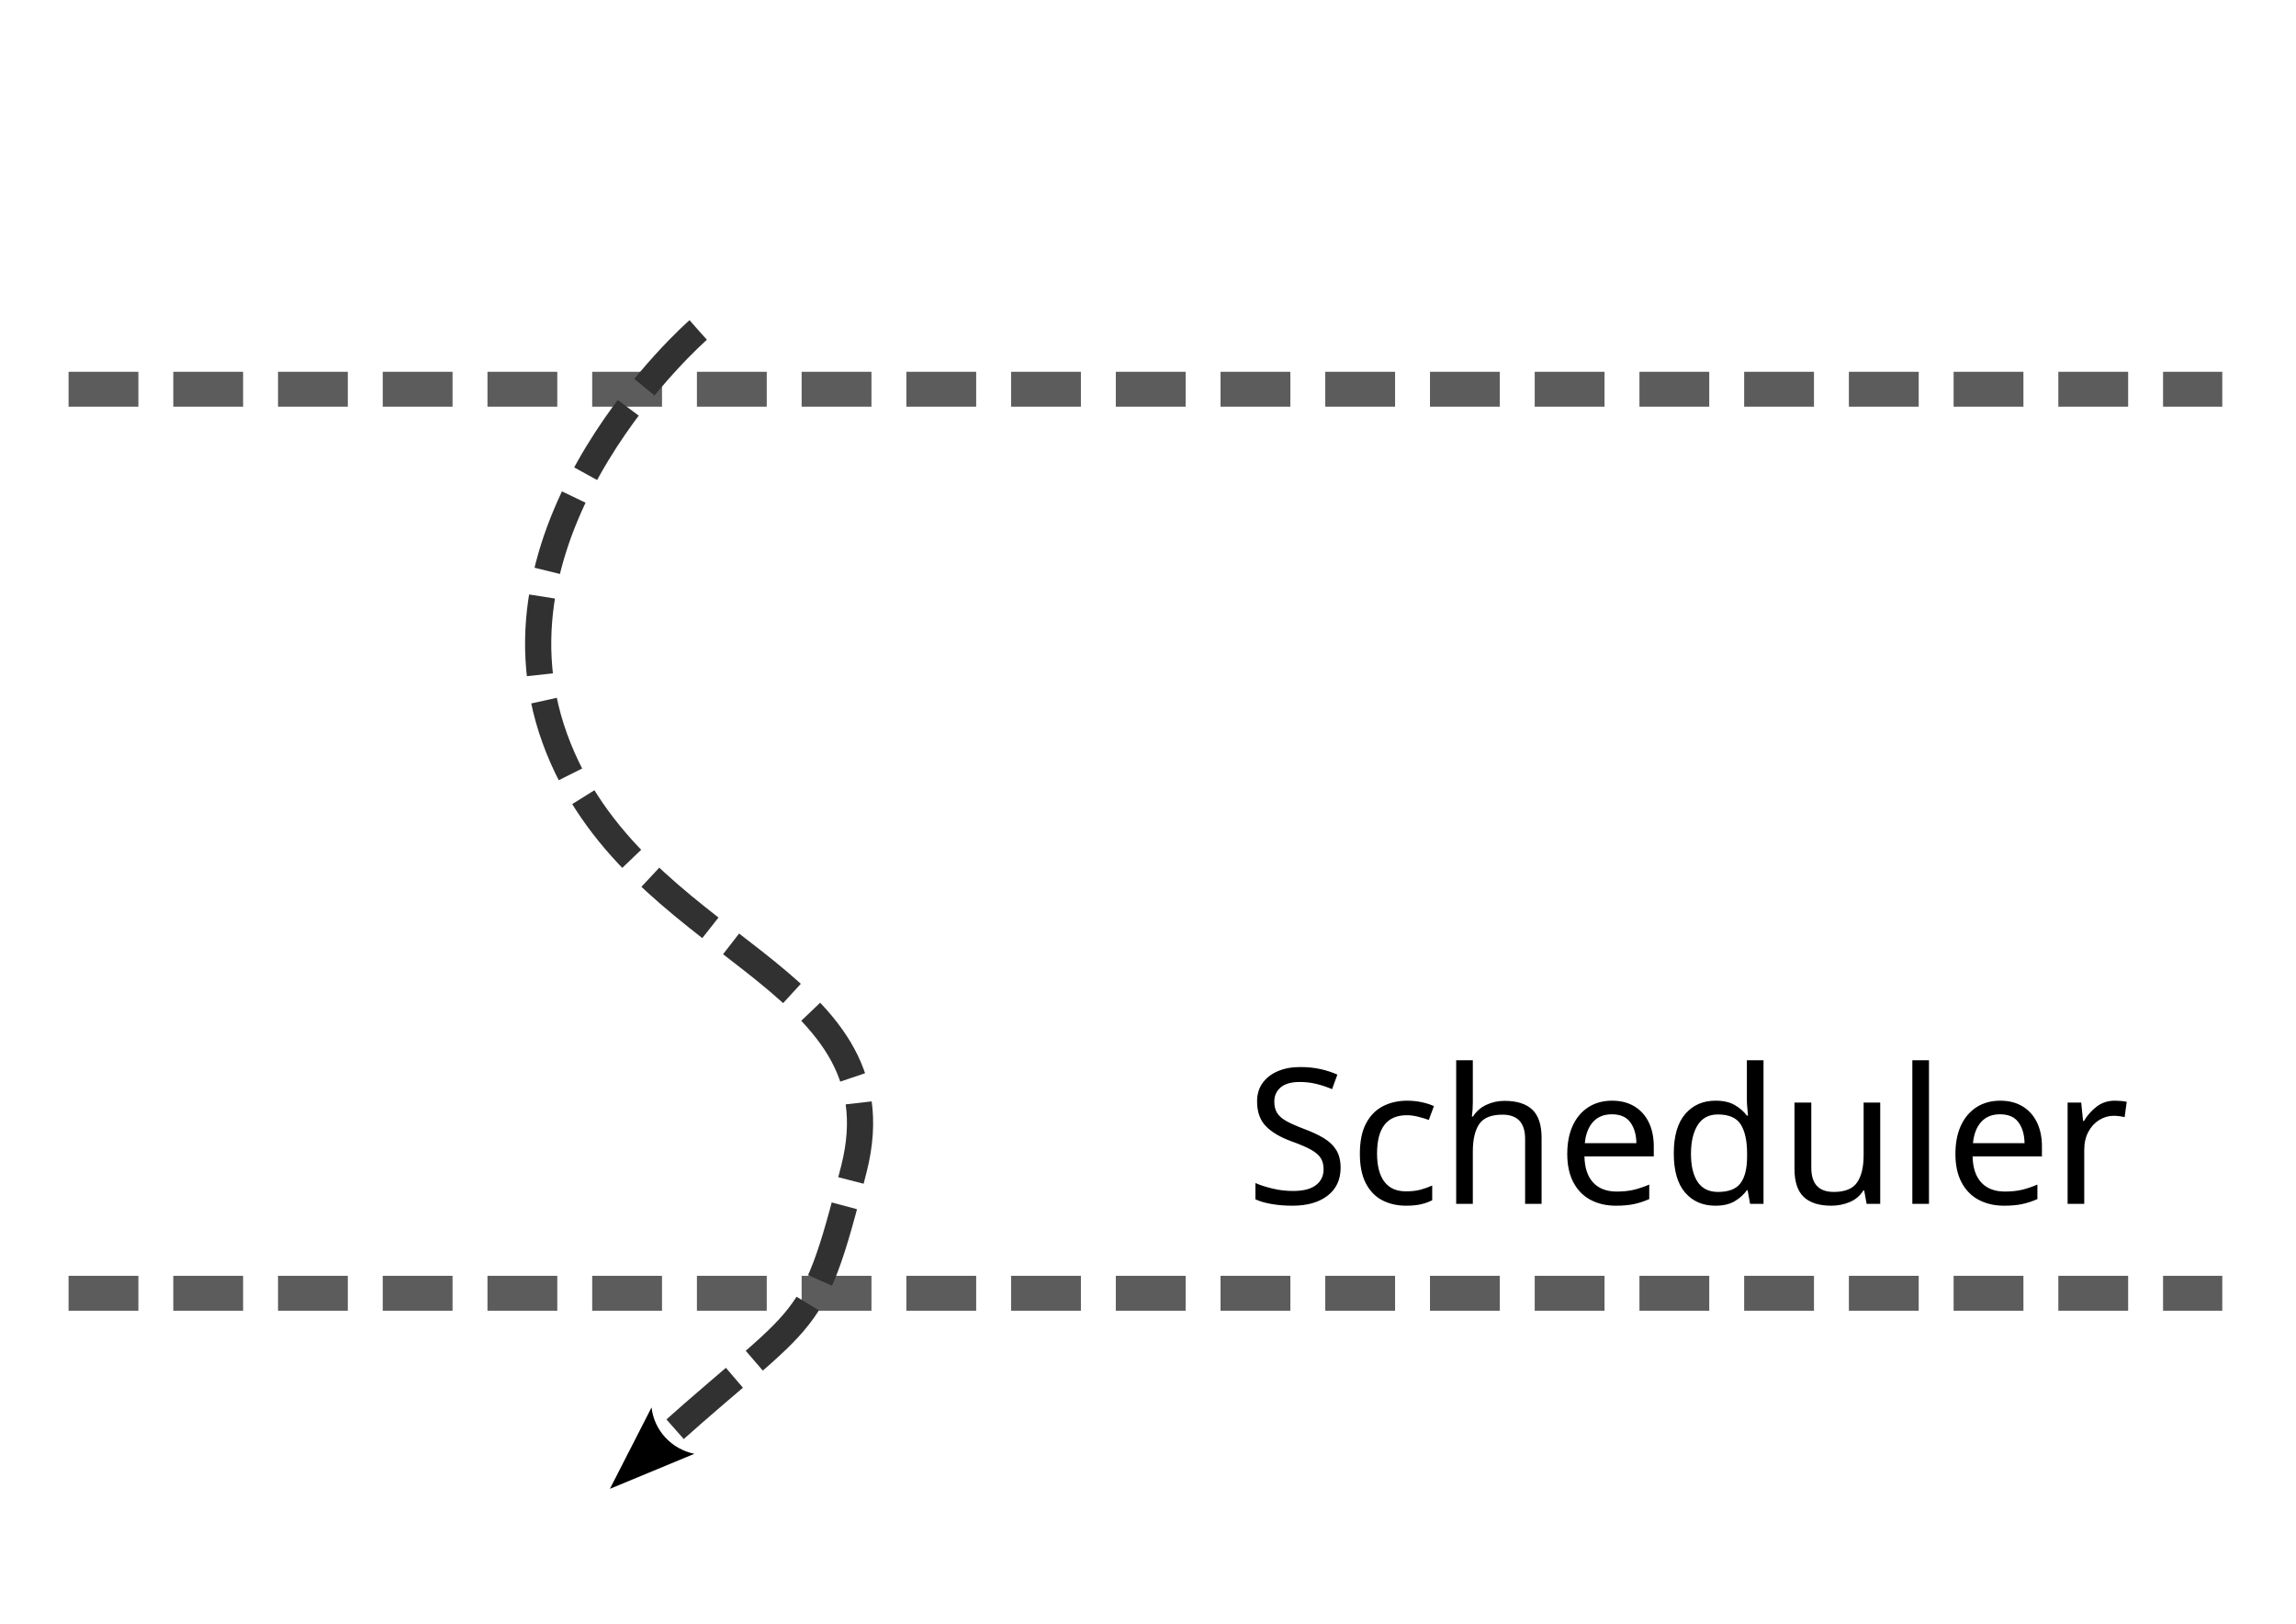
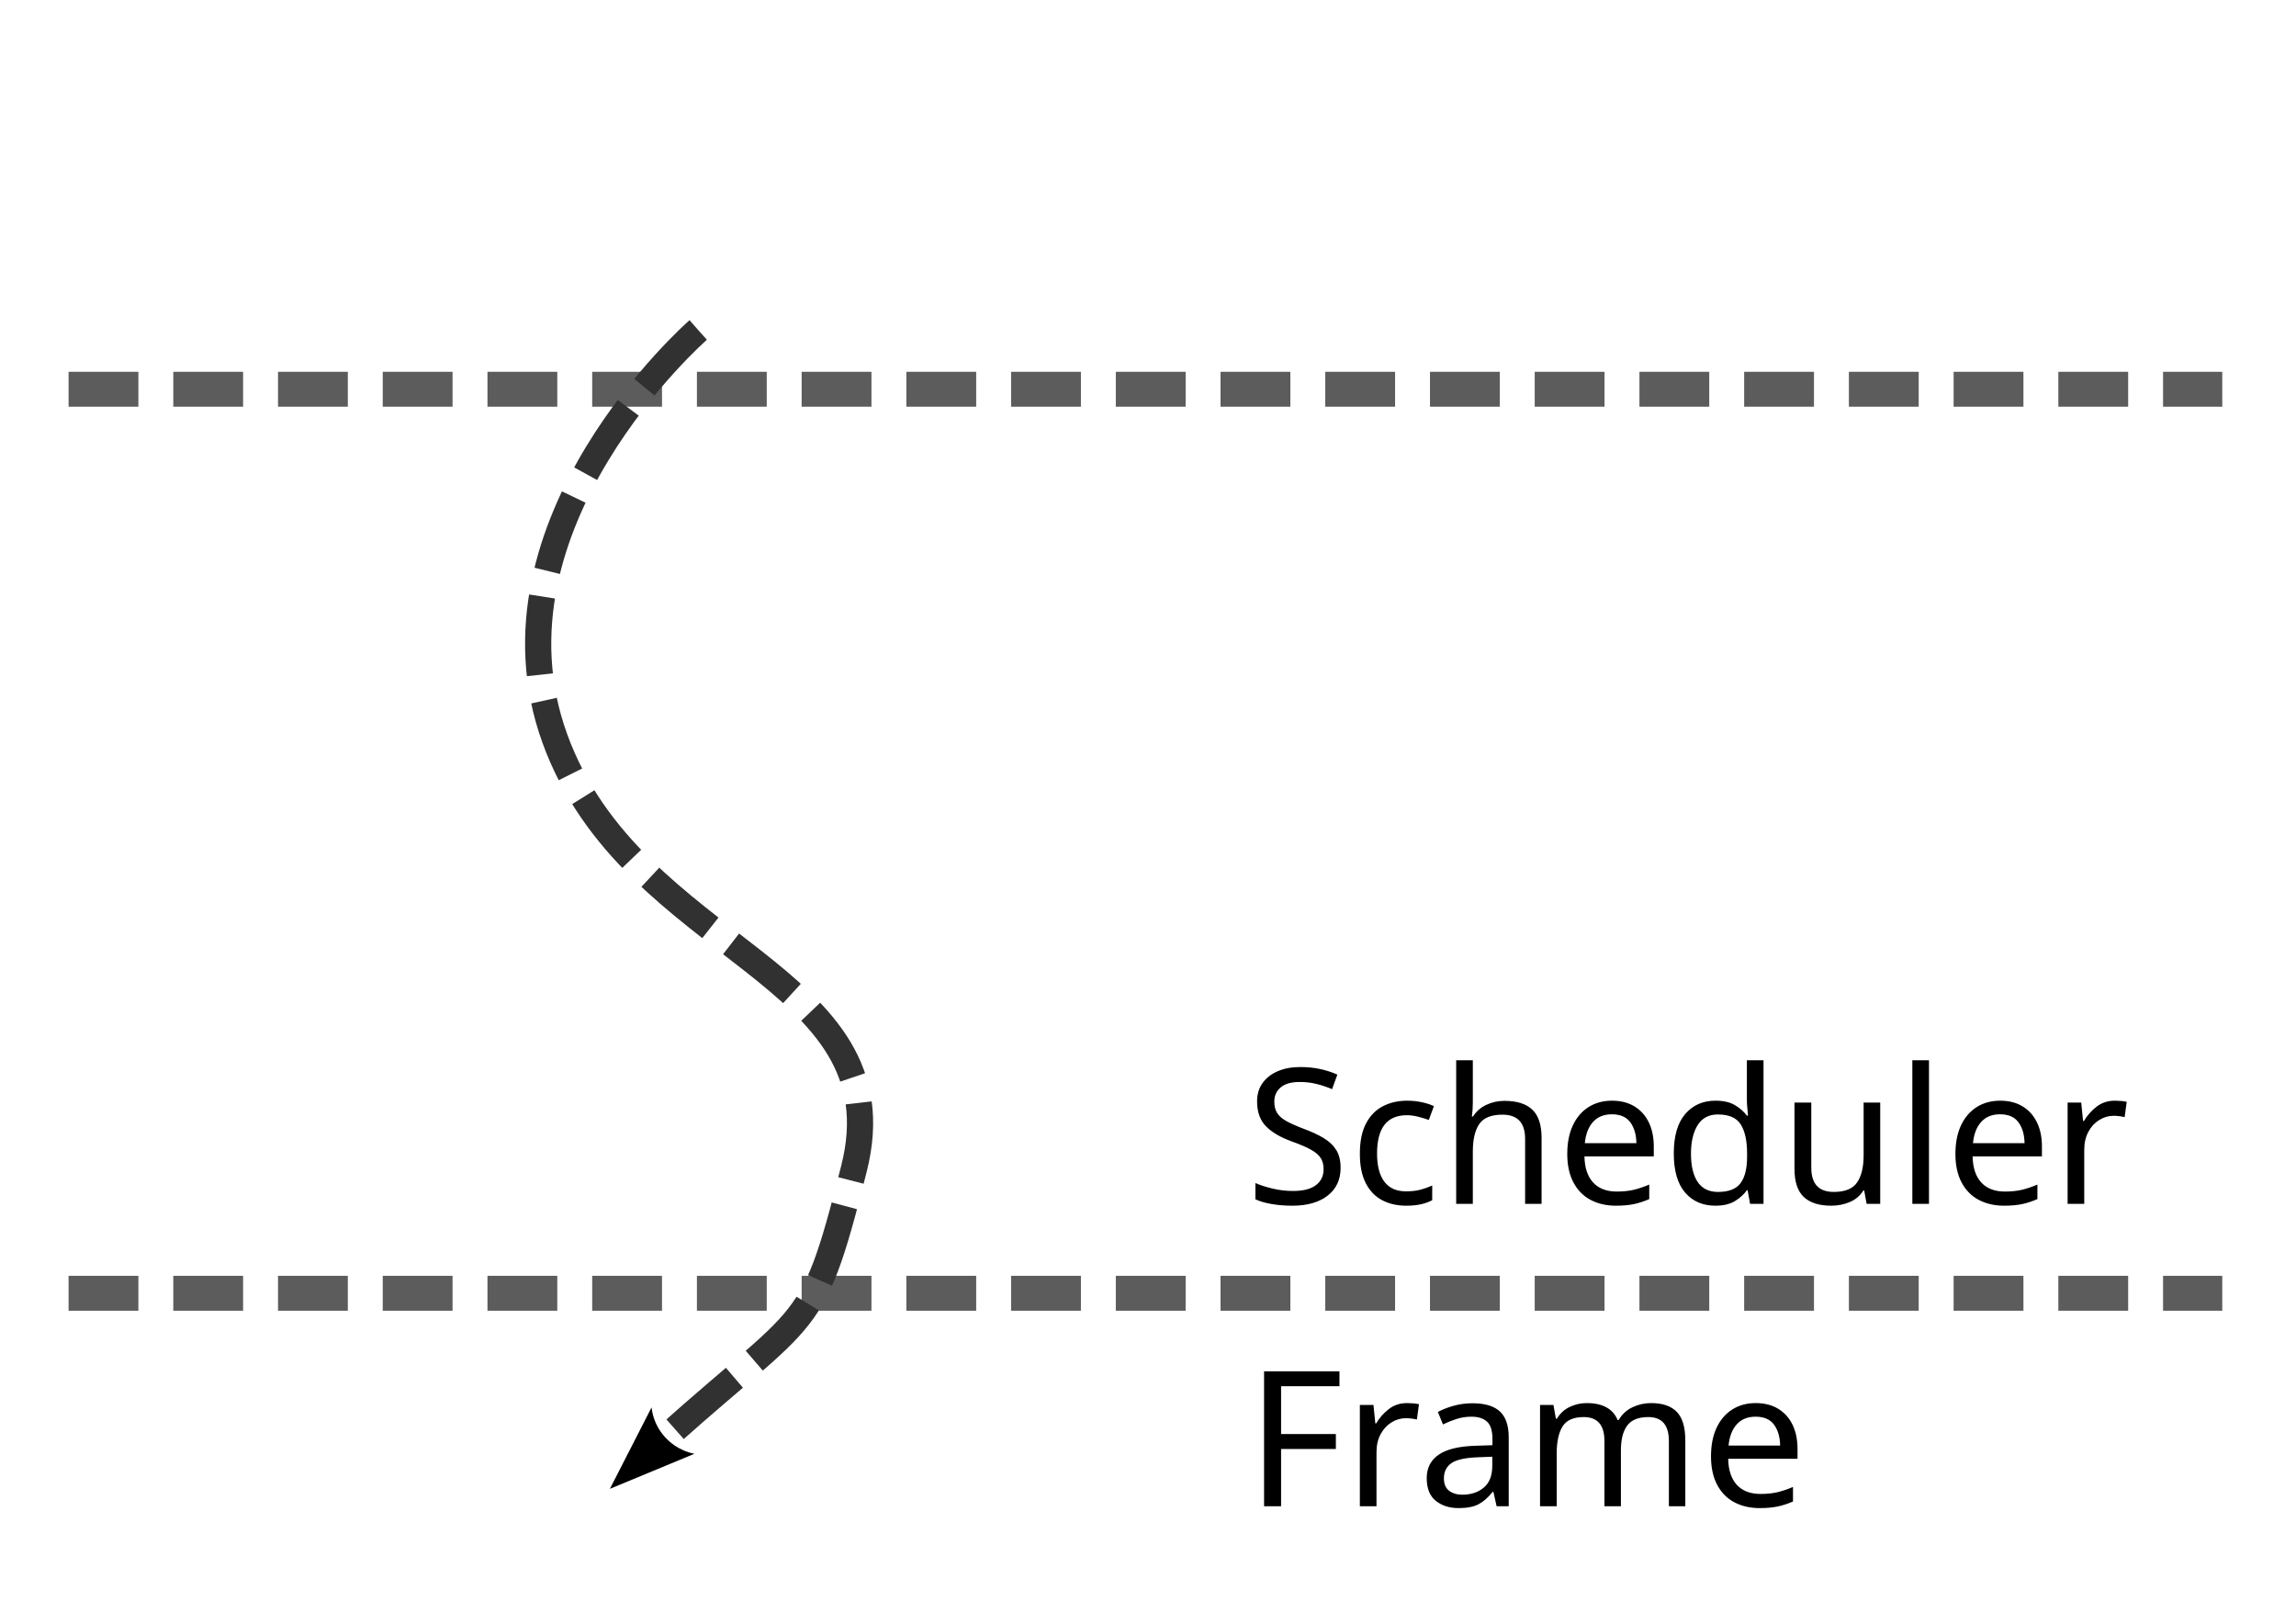
<svg xmlns="http://www.w3.org/2000/svg" width="1052.362" height="744.094" id="svg2" version="1.1">
  <defs id="defs4">
    <marker orient="auto" refY="0.0" refX="0.0" id="Arrow2Send" style="overflow:visible;">
      <path id="path4159" style="fill-rule:evenodd;stroke-width:0.625;stroke-linejoin:round;" d="M 8.719,4.034 L -2.207,0.016 L 8.719,-4.002 C 6.973,-1.63 6.983,1.616 8.719,4.034 z " transform="scale(0.3) rotate(180) translate(-2.3,0)" />
    </marker>
    <marker orient="auto" refY="0.0" refX="0.0" id="Arrow2Lend" style="overflow:visible;">
      <path id="path4147" style="fill-rule:evenodd;stroke-width:0.625;stroke-linejoin:round;" d="M 8.719,4.034 L -2.207,0.016 L 8.719,-4.002 C 6.973,-1.63 6.983,1.616 8.719,4.034 z " transform="scale(1.1) rotate(180) translate(1,0)" />
    </marker>
    <marker orient="auto" refY="0.0" refX="0.0" id="Arrow1Mend" style="overflow:visible;">
      <path id="path4135" d="M 0.0,0.0 L 5.0,-5.0 L -12.5,0.0 L 5.0,5.0 L 0.0,0.0 z " style="fill-rule:evenodd;stroke:#000000;stroke-width:1.0pt;" transform="scale(0.4) rotate(180) translate(10,0)" />
    </marker>
    <marker orient="auto" refY="0.0" refX="0.0" id="Arrow2Mend" style="overflow:visible;">
      <path id="path3849" style="fill-rule:evenodd;stroke-width:0.625;stroke-linejoin:round;" d="M 8.719,4.034 L -2.207,0.016 L 8.719,-4.002 C 6.973,-1.63 6.983,1.616 8.719,4.034 z " transform="scale(0.6) rotate(180) translate(0,0)" />
    </marker>
    <marker orient="auto" refY="0" refX="0" id="Arrow2Mend-1" style="overflow:visible">
      <path id="path3849-9" style="fill-rule:evenodd;stroke-width:0.625;stroke-linejoin:round" d="M 8.719,4.034 -2.207,0.016 8.719,-4.002 c -1.745,2.372 -1.735,5.617 -6e-7,8.035 z" transform="scale(-0.6,-0.6)" />
    </marker>
    <marker orient="auto" refY="0" refX="0" id="marker4480" style="overflow:visible">
      <path id="path4482" style="fill-rule:evenodd;stroke-width:0.625;stroke-linejoin:round" d="M 8.719,4.034 -2.207,0.016 8.719,-4.002 c -1.745,2.372 -1.735,5.617 -6e-7,8.035 z" transform="scale(-0.6,-0.6)" />
    </marker>
    <marker orient="auto" refY="0" refX="0" id="marker4484" style="overflow:visible">
      <path id="path4486" style="fill-rule:evenodd;stroke-width:0.625;stroke-linejoin:round" d="M 8.719,4.034 -2.207,0.016 8.719,-4.002 c -1.745,2.372 -1.735,5.617 -6e-7,8.035 z" transform="scale(-0.6,-0.6)" />
    </marker>
    <marker orient="auto" refY="0" refX="0" id="marker4488" style="overflow:visible">
      <path id="path4490" style="fill-rule:evenodd;stroke-width:0.625;stroke-linejoin:round" d="M 8.719,4.034 -2.207,0.016 8.719,-4.002 c -1.745,2.372 -1.735,5.617 -6e-7,8.035 z" transform="scale(-0.6,-0.6)" />
    </marker>
    <marker orient="auto" refY="0" refX="0" id="marker4492" style="overflow:visible">
      <path id="path4494" style="fill-rule:evenodd;stroke-width:0.625;stroke-linejoin:round" d="M 8.719,4.034 -2.207,0.016 8.719,-4.002 c -1.745,2.372 -1.735,5.617 -6e-7,8.035 z" transform="scale(-0.6,-0.6)" />
    </marker>
    <marker orient="auto" refY="0" refX="0" id="marker4496" style="overflow:visible">
      <path id="path4498" style="fill-rule:evenodd;stroke-width:0.625;stroke-linejoin:round" d="M 8.719,4.034 -2.207,0.016 8.719,-4.002 c -1.745,2.372 -1.735,5.617 -6e-7,8.035 z" transform="scale(-0.6,-0.6)" />
    </marker>
  </defs>
  <g id="layer1" transform="translate(0,-308.2677)">
    <flowRoot xml:space="preserve" id="flowRoot4066" style="fill:black;stroke:none;stroke-opacity:1;stroke-width:1px;stroke-linejoin:miter;stroke-linecap:butt;fill-opacity:1;font-family:Serif;font-style:normal;font-weight:normal;font-size:40px;line-height:125%;letter-spacing:0px;word-spacing:0px;-inkscape-font-specification:Serif;font-stretch:normal;font-variant:normal">
      <flowRegion id="flowRegion4068">
        <rect id="rect4070" width="544.286" height="197.143" x="864.286" y="86.952" />
      </flowRegion>
      <flowPara id="flowPara4072" />
    </flowRoot>
    <path style="fill:none;stroke:#5c5c5c;stroke-width:16;stroke-linecap:butt;stroke-linejoin:miter;stroke-opacity:1;stroke-miterlimit:4;stroke-dasharray:32,16;stroke-dashoffset:0" d="m 31.429,178.38 987.143,0" id="path4093" transform="translate(0,308.2677)" />
    <path id="path4095" d="m 31.429,900.934 987.143,0" style="fill:none;stroke:#5c5c5c;stroke-width:16;stroke-linecap:butt;stroke-linejoin:miter;stroke-miterlimit:4;stroke-opacity:1;stroke-dasharray:32, 16;stroke-dashoffset:0" />
    <text xml:space="preserve" style="font-size:86.575px;font-style:normal;font-variant:normal;font-weight:normal;font-stretch:normal;line-height:125%;letter-spacing:0px;word-spacing:0px;fill:#000000;fill-opacity:1;stroke:none;font-family:Sketch Block;-inkscape-font-specification:Sketch Block" x="570.994" y="859.949" id="text4097">
      <tspan id="tspan4099" x="570.994" y="859.949">Scheduler</tspan>
    </text>
    <path style="fill:none;stroke:#313131;stroke-width:12;stroke-linecap:butt;stroke-linejoin:miter;stroke-miterlimit:4;stroke-opacity:1;stroke-dasharray:36, 12;stroke-dashoffset:0;marker-end:url(#Arrow2Send)" d="m 320,151.237 c 0,0 -101.429,88.571 -65.714,187.143 35.714,98.571 159.933,106.911 137.143,197.143 -20.485,81.107 -19.972,61.843 -100,135.714" id="path4120" transform="translate(0,308.2677)" />
+     <text id="text3019" y="998.52" x="570.994" style="font-size:86.575px;font-style:normal;font-variant:normal;font-weight:normal;font-stretch:normal;line-height:125%;letter-spacing:0px;word-spacing:0px;fill:#000000;fill-opacity:1;stroke:none;font-family:Sketch Block;-inkscape-font-specification:Sketch Block" xml:space="preserve">
+       <tspan y="998.52" x="570.994" id="tspan3021">Frame</tspan>
+     </text>
  </g>
</svg>
